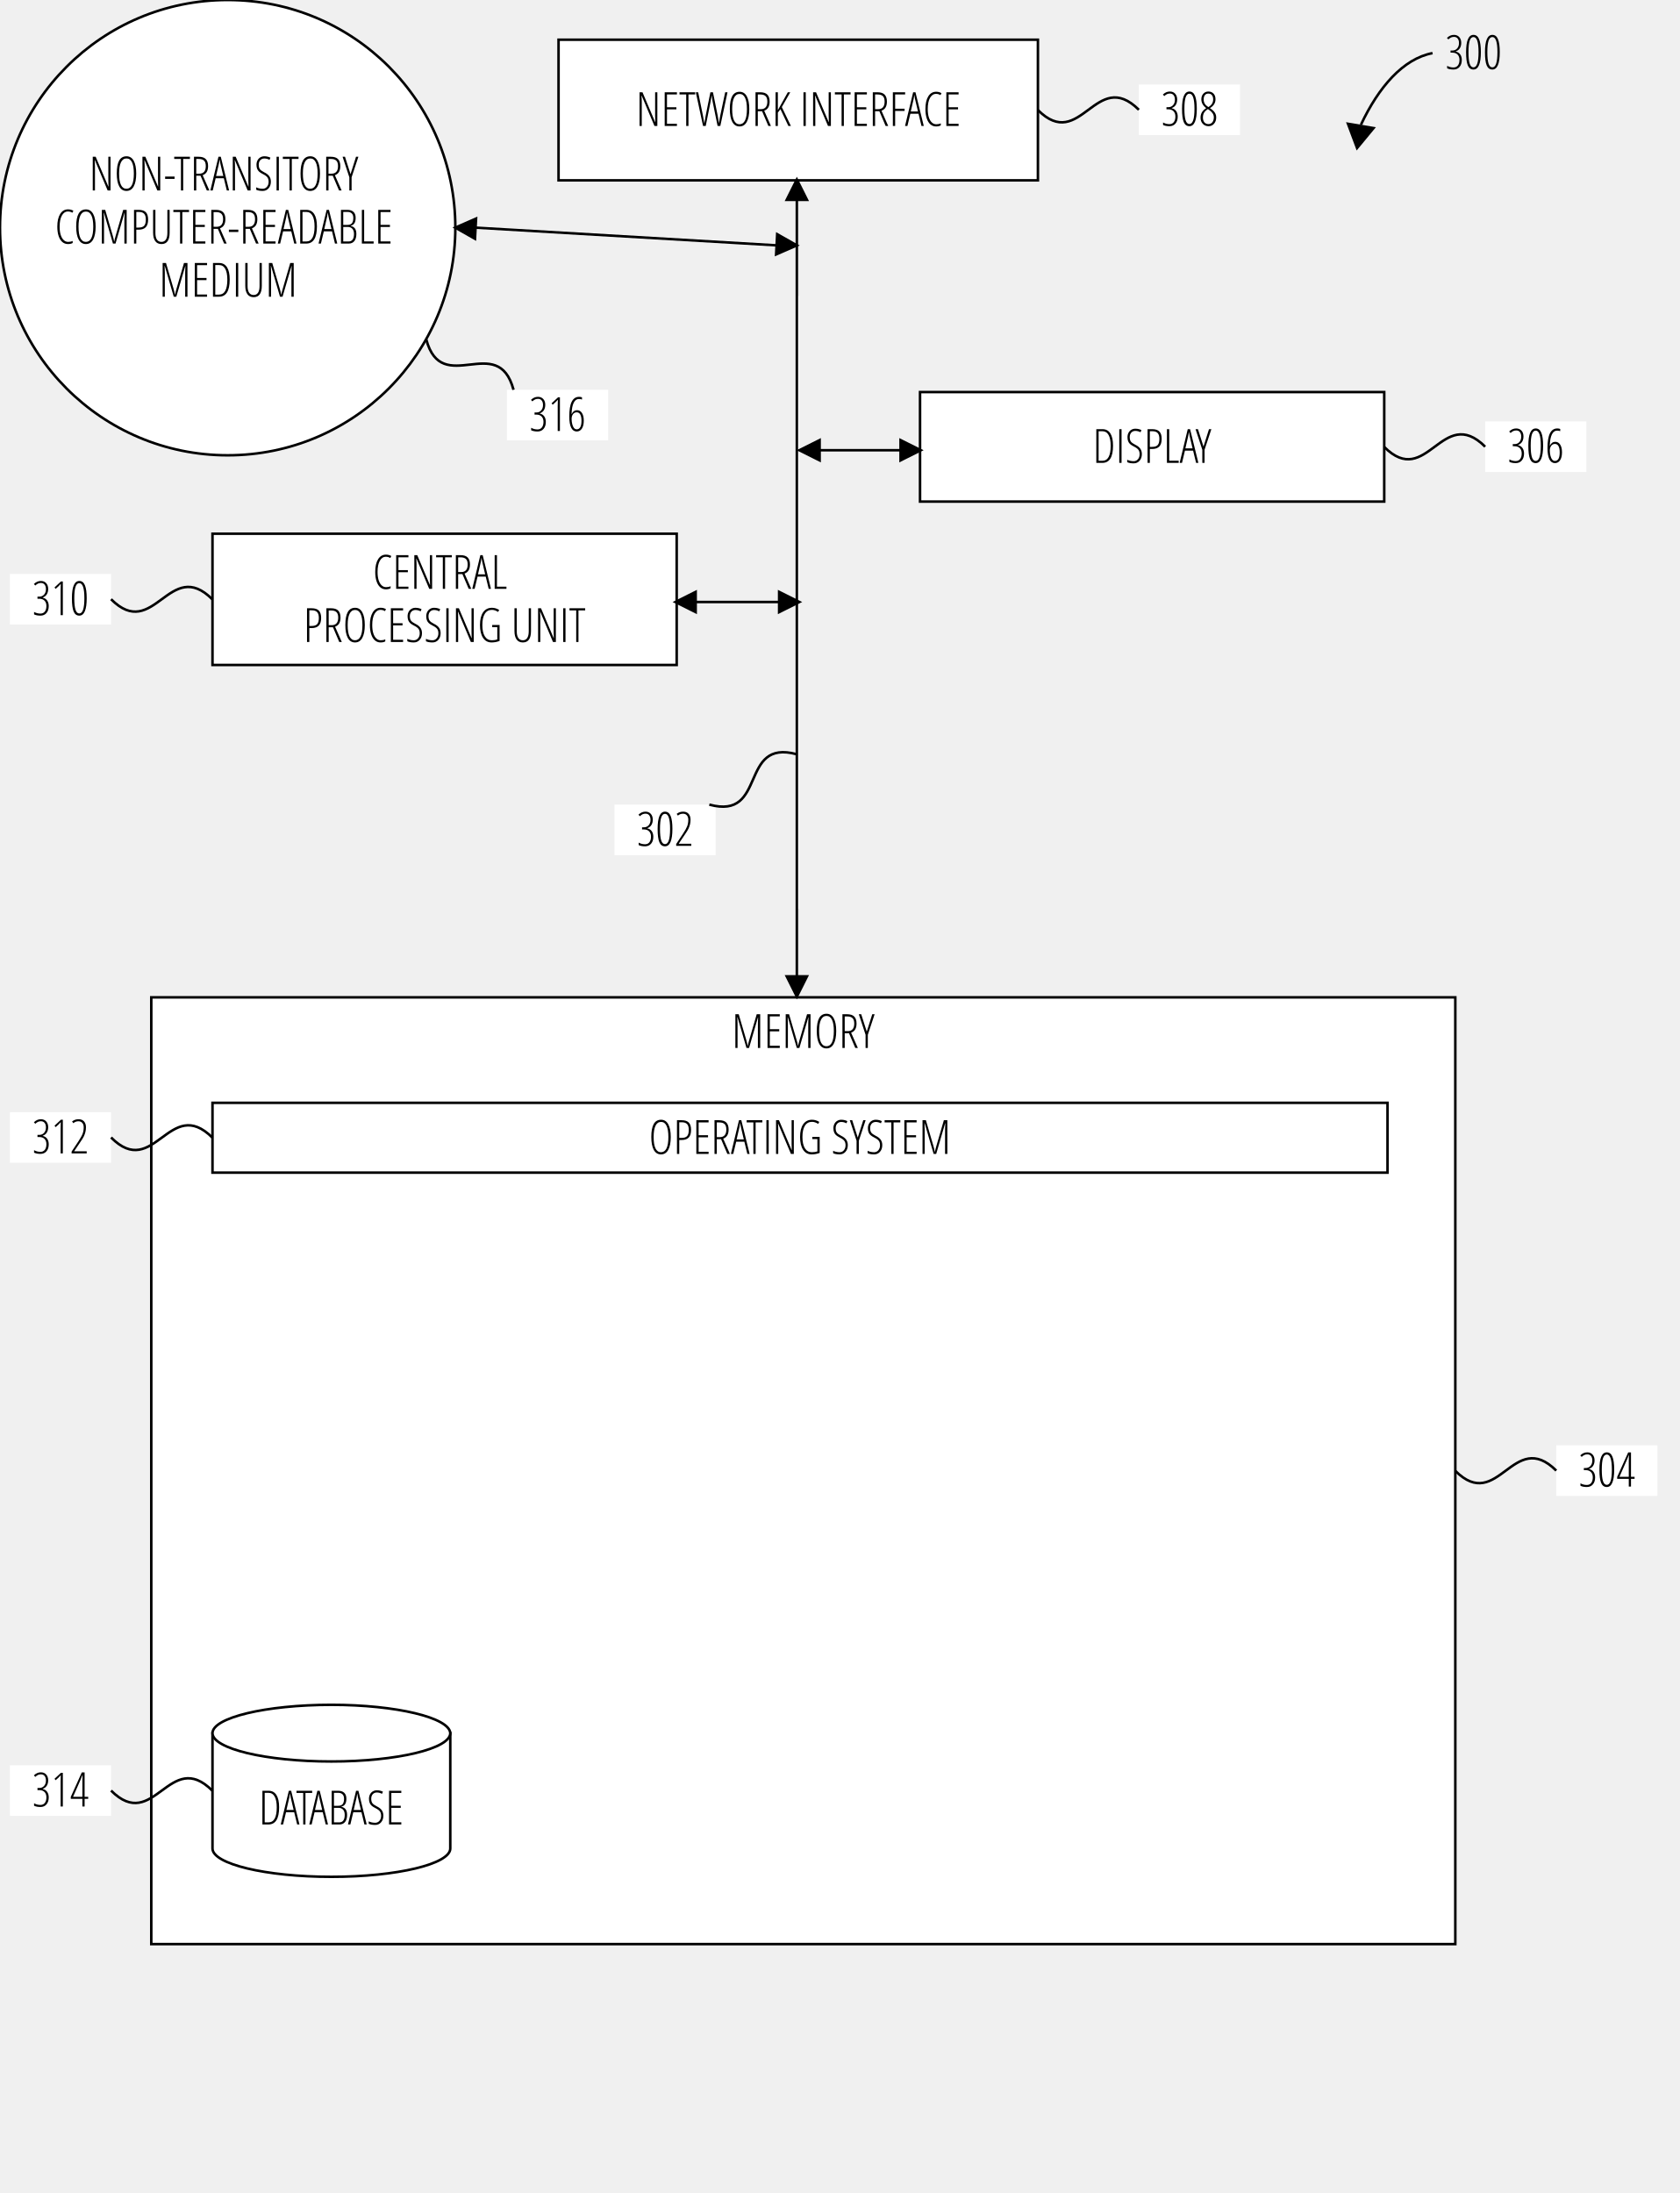
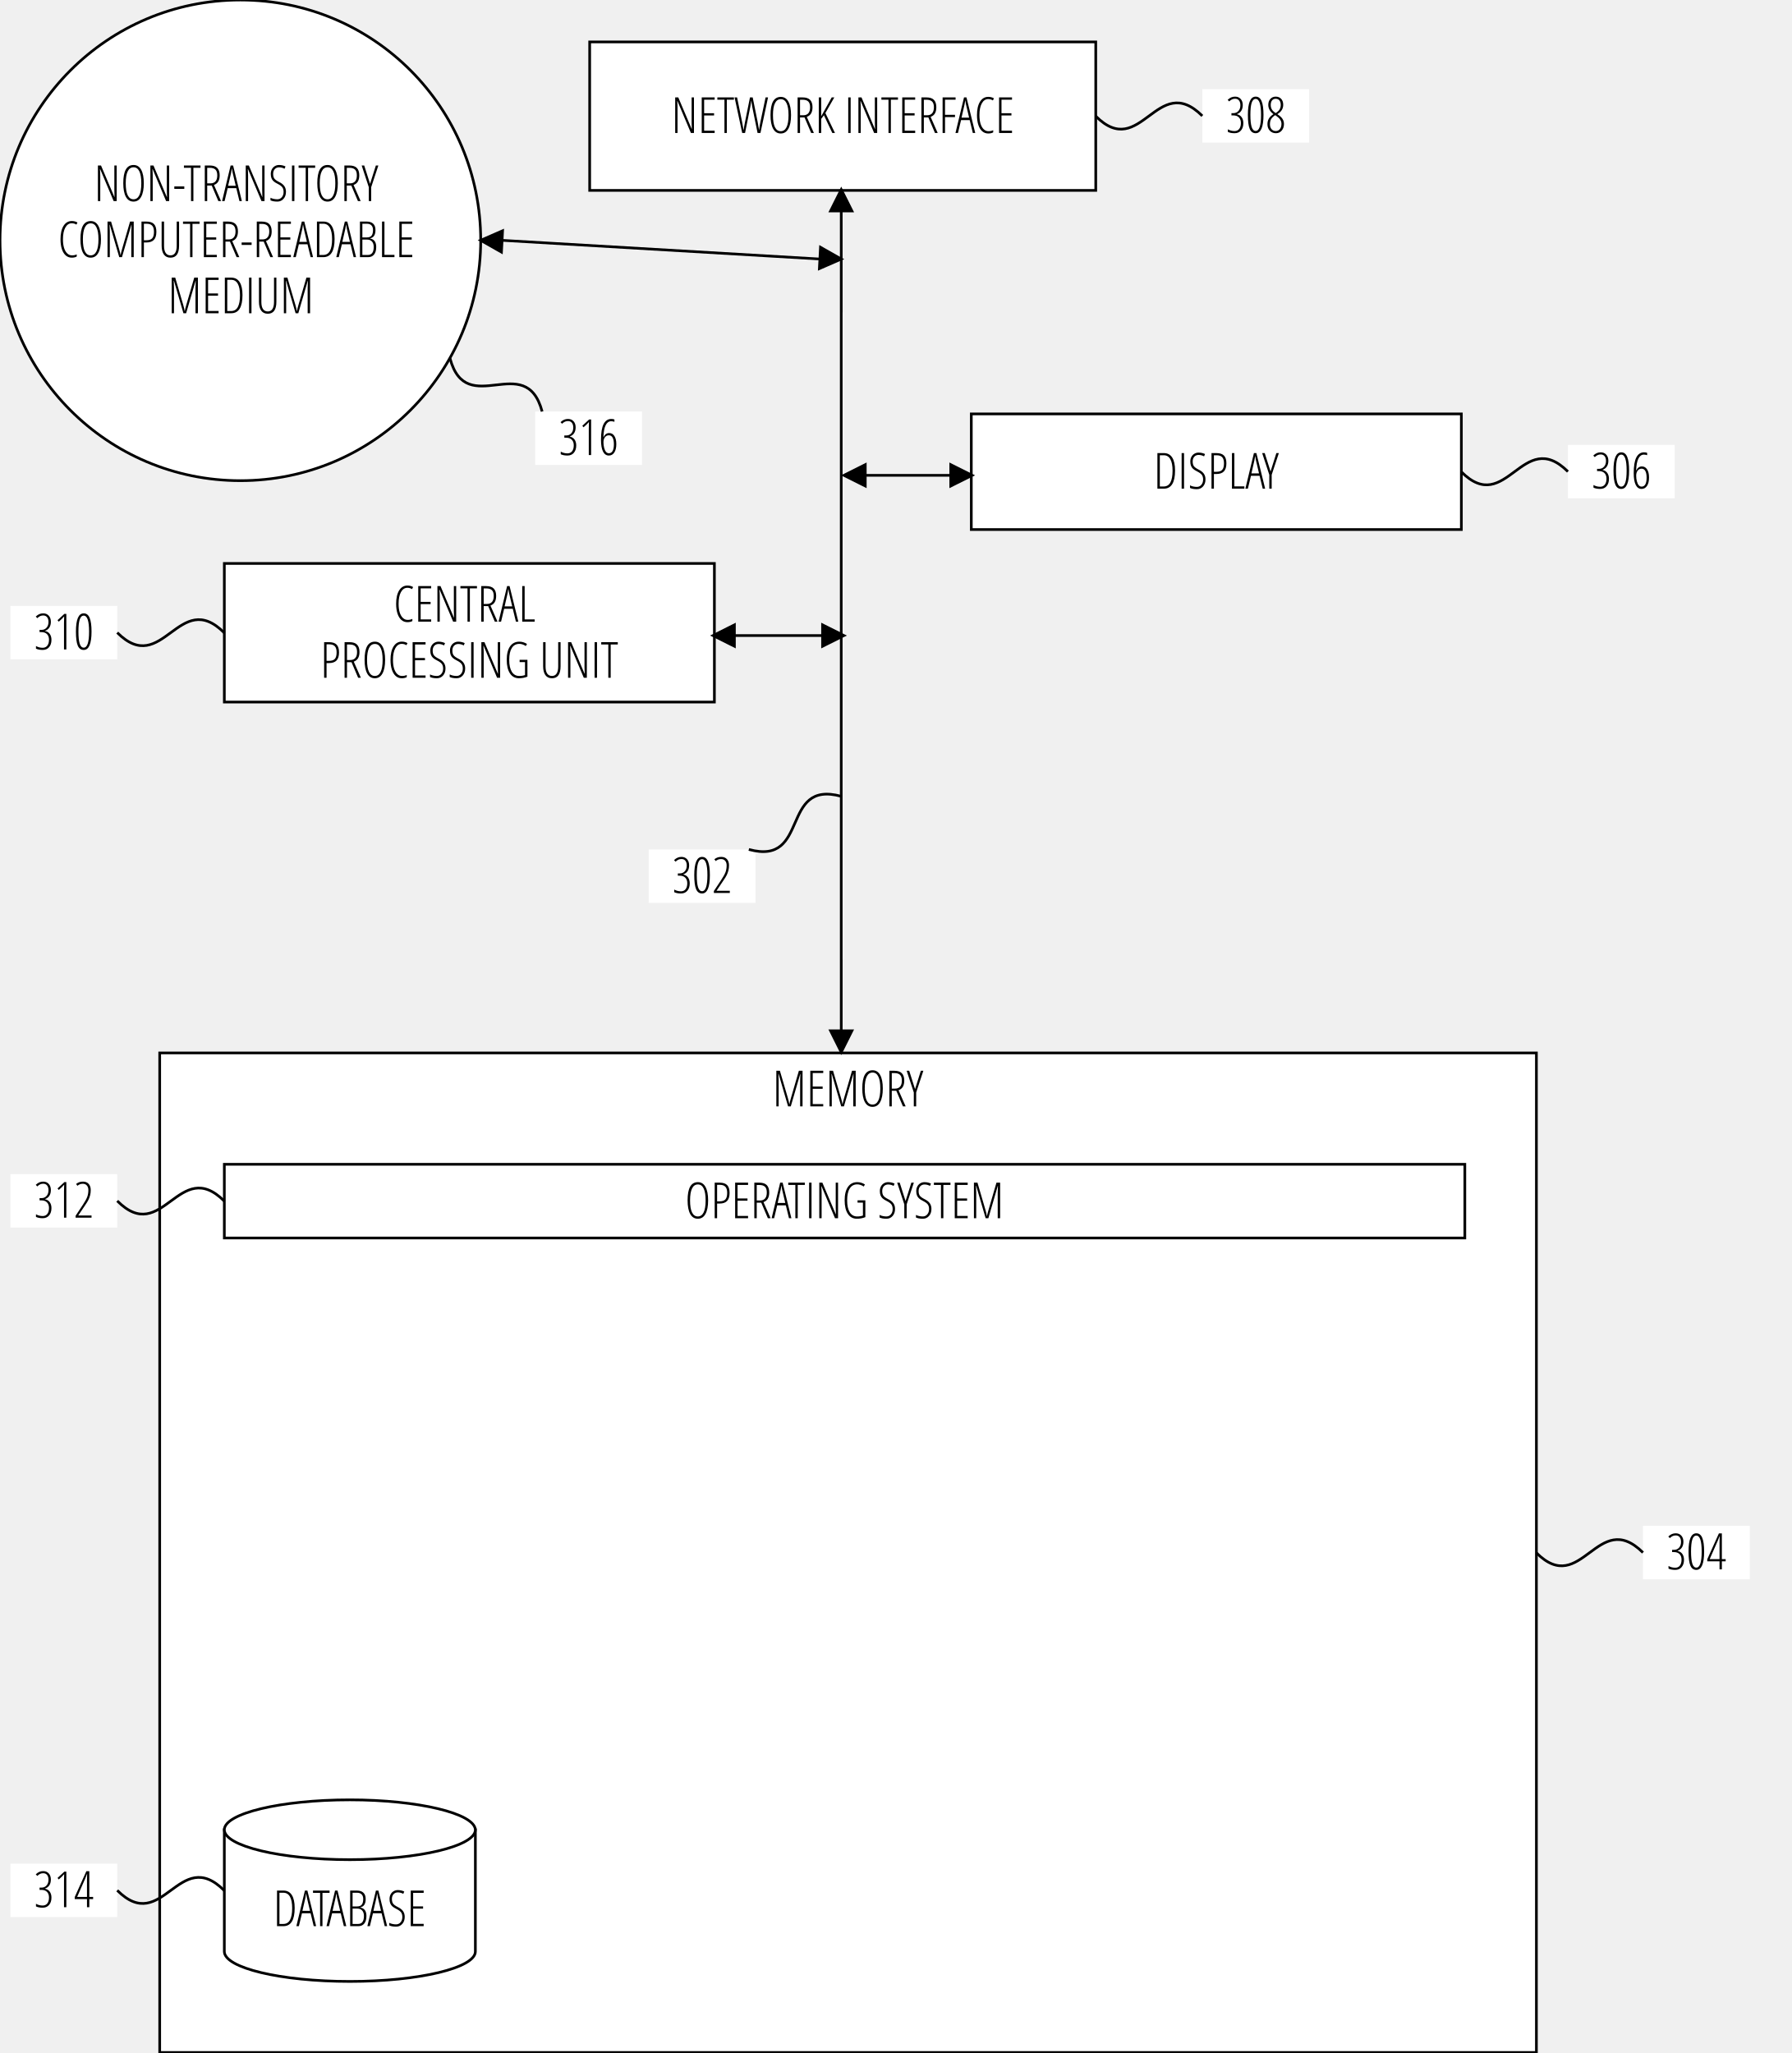
- <svg xmlns="http://www.w3.org/2000/svg" version="1.1" width="664" height="867">
+ <svg xmlns="http://www.w3.org/2000/svg" version="1.1" width="671" height="768.8" viewBox="0 0 671 768.8">
  <g>
-     <g transform="translate(538,21)">
-       <polygon fill="#000000" points="0,0 4.2,11.2 11.8,2" transform="translate(-5.9,27.3)" />
-       <rect fill="none" width="1" height="1" transform="translate(33.3,-0.5)" />
-       <g>
-         <g>
-           <rect x="0" y="0" width="28.3" height="28.3" opacity="0" />
-           <path fill="none" stroke="#000000" stroke-width="1" d="M28.3,0C16.7,2.2,7,13.4,0,28.3" />
-         </g>
-       </g>
-       <rect stroke="none" stroke-width="0" fill="#FFFFFF" x="0" y="0" width="0" height="0" />
-       <path stroke="#000000" fill="none" />
-       <text font-family="OpenSansCondensedLight" font-size="14pt" fill="black" transform="translate(0,0)" />
-       <rect stroke-width="0" fill="none" width="1" height="1" transform="translate(33.3,-0.5)" />
-       <text font-family="OpenSansCondensedLight" font-size="14pt" fill="black" text-decoration="none" transform="translate(33.3,-0.5)">
-         <tspan x="0" y="6.8">300</tspan>
-       </text>
-       <path stroke="#000000" fill="none" transform="translate(33.3,-0.5)" />
-     </g>
    <g transform="translate(315,117)">
      <g>
        <g>
          <path d="M1,0H0v242.3h1V0L1,0z" stroke="none" stroke-dasharray="none" fill="#FFFFFF" />
          <rect x="0" y="11" width="0.9" height="220.2" fill="none" />
          <circle fill="none" cx="0.5" cy="0" r="0.1" />
          <circle fill="none" cx="0.7" cy="0" r="0.1" />
          <circle fill="none" cx="1" cy="61.1" r="0.1" />
          <circle fill="none" cx="1" cy="121.2" r="0.1" />
          <circle fill="none" cx="1" cy="181.2" r="0.1" />
          <circle fill="none" cx="0.7" cy="242.3" r="0.1" />
          <circle fill="none" cx="0.5" cy="242.3" r="0.1" />
          <circle fill="none" cx="0.3" cy="242.3" r="0.1" />
          <circle fill="none" cx="0" cy="181.2" r="0.1" />
          <circle fill="none" cx="0" cy="121.2" r="0.1" />
          <circle fill="none" cx="0" cy="61.1" r="0.1" />
          <circle fill="none" cx="0.3" cy="0" r="0.1" />
        </g>
      </g>
      <rect stroke="none" stroke-width="1" fill="#FFFFFF" x="0" y="0" width="40" height="20" transform="translate(-72.1,201.1)" />
      <path stroke="#000000" fill="none" d="M0,181.2 C-23.1,174.9 -11.5,207.4 -34.6 201.1" />
      <text font-family="OpenSansCondensedLight" font-size="14pt" fill="black" transform="translate(-72.1,201.1)" text-anchor="middle">
        <tspan x="20" y="16.3">302</tspan>
      </text>
      <rect stroke-width="0" fill="none" width="0.9" height="220.2" transform="translate(0,11)" />
      <text font-family="OpenSansCondensedLight" font-size="14pt" fill="black" transform="translate(0,11)" text-anchor="middle">
        <tspan x="0.5" y="116.4"> </tspan>
      </text>
      <path stroke="#000000" fill="none" transform="translate(0,11)" d="M 0 0" />
    </g>
    <g transform="translate(59.8,394.3)">
      <g>
        <g>
          <path d="M515.5,0H0v374.3h515.5V0L515.5,0z" stroke="#000000" stroke-dasharray="none" fill="#FFFFFF" />
          <rect x="22.6" y="17.1" width="470.4" height="340.2" fill="none" />
          <circle fill="none" cx="257.7" cy="0" r="0.1" />
          <circle fill="none" cx="385.5" cy="0" r="0.1" />
          <circle fill="none" cx="515.5" cy="94.4" r="0.1" />
          <circle fill="none" cx="515.5" cy="187.2" r="0.1" />
          <circle fill="none" cx="515.5" cy="279.9" r="0.1" />
          <circle fill="none" cx="385.5" cy="374.3" r="0.1" />
          <circle fill="none" cx="257.7" cy="374.3" r="0.1" />
          <circle fill="none" cx="130" cy="374.3" r="0.1" />
          <circle fill="none" cx="0" cy="279.9" r="0.1" />
          <circle fill="none" cx="0" cy="187.2" r="0.1" />
          <circle fill="none" cx="0" cy="94.4" r="0.1" />
          <circle fill="none" cx="130" cy="0" r="0.1" />
        </g>
      </g>
      <rect stroke="none" stroke-width="1" fill="#FFFFFF" x="0" y="0" width="40" height="20" transform="translate(555.4,177.1)" />
      <path stroke="#000000" fill="none" d="M515.5,187.2 C532.4,204.1 538.4,170.2 555.4 187.1" />
      <text font-family="OpenSansCondensedLight" font-size="14pt" fill="black" transform="translate(555.4,177.1)" text-anchor="middle">
        <tspan x="20" y="16.3">304</tspan>
      </text>
      <rect stroke-width="0" fill="none" width="470.4" height="340.2" transform="translate(22.6,17.1)" />
      <text font-family="OpenSansCondensedLight" font-size="14pt" fill="black" transform="translate(22.6,17.1)" text-anchor="middle">
        <tspan x="235.2" y="176.4"> </tspan>
      </text>
      <path stroke="#000000" fill="none" transform="translate(22.6,17.1)" d="M 0 0" />
    </g>
    <g transform="translate(363.7,155)">
      <g>
        <g>
          <path d="M183.5,0H0v43.3h183.5V0L183.5,0z" stroke="#000000" stroke-dasharray="none" fill="#FFFFFF" />
          <rect x="8" y="2" width="167.5" height="39.4" fill="none" />
          <circle fill="none" cx="91.7" cy="0" r="0.1" />
          <circle fill="none" cx="137.2" cy="0" r="0.1" />
          <circle fill="none" cx="183.5" cy="10.9" r="0.1" />
          <circle fill="none" cx="183.5" cy="21.7" r="0.1" />
          <circle fill="none" cx="183.5" cy="32.4" r="0.1" />
          <circle fill="none" cx="137.2" cy="43.3" r="0.1" />
          <circle fill="none" cx="91.7" cy="43.3" r="0.1" />
          <circle fill="none" cx="46.3" cy="43.3" r="0.1" />
          <circle fill="none" cx="0" cy="32.4" r="0.1" />
          <circle fill="none" cx="0" cy="21.7" r="0.1" />
          <circle fill="none" cx="0" cy="10.9" r="0.1" />
          <circle fill="none" cx="46.3" cy="0" r="0.1" />
        </g>
      </g>
      <rect stroke="none" stroke-width="1" fill="#FFFFFF" x="0" y="0" width="40" height="20" transform="translate(223.4,11.6)" />
      <path stroke="#000000" fill="none" d="M183.5,21.7 C200.4,38.6 206.4,4.7 223.4 21.6" />
      <text font-family="OpenSansCondensedLight" font-size="14pt" fill="black" transform="translate(223.4,11.6)" text-anchor="middle">
        <tspan x="20" y="16.3">306</tspan>
      </text>
      <rect stroke-width="0" fill="none" width="167.5" height="39.4" transform="translate(8,2)" />
      <text font-family="OpenSansCondensedLight" font-size="14pt" fill="black" transform="translate(8,2)" text-anchor="middle">
        <tspan x="83.7" y="26">DISPLAY</tspan>
      </text>
      <path stroke="#000000" fill="none" transform="translate(8,2)" d="M 0 0" />
    </g>
    <g transform="translate(270.3,396.3)">
      <g>
        <g>
          <path d="M94.5,0H0v23.3h94.5V0L94.5,0z" stroke="none" stroke-dasharray="none" fill="#FFFFFF" />
          <rect x="4.1" y="1.1" width="86.2" height="21.2" fill="none" />
          <circle fill="none" cx="47.2" cy="0" r="0.1" />
          <circle fill="none" cx="70.7" cy="0" r="0.1" />
          <circle fill="none" cx="94.5" cy="5.9" r="0.1" />
          <circle fill="none" cx="94.5" cy="11.7" r="0.1" />
          <circle fill="none" cx="94.5" cy="17.4" r="0.1" />
          <circle fill="none" cx="70.7" cy="23.3" r="0.1" />
          <circle fill="none" cx="47.2" cy="23.3" r="0.1" />
          <circle fill="none" cx="23.8" cy="23.3" r="0.1" />
          <circle fill="none" cx="0" cy="17.4" r="0.1" />
          <circle fill="none" cx="0" cy="11.7" r="0.1" />
          <circle fill="none" cx="0" cy="5.9" r="0.1" />
          <circle fill="none" cx="23.8" cy="0" r="0.1" />
        </g>
      </g>
      <rect stroke="none" stroke-width="0" fill="#FFFFFF" x="0" y="0" width="0" height="0" transform="translate(94.4,11.6)" />
      <path stroke="#000000" fill="none" d="" />
      <text font-family="OpenSansCondensedLight" font-size="14pt" fill="black" transform="translate(94.4,11.6)" />
      <rect stroke-width="0" fill="none" width="86.2" height="21.2" transform="translate(4.1,1.1)" />
      <text font-family="OpenSansCondensedLight" font-size="14pt" fill="black" transform="translate(4.1,1.1)" text-anchor="middle">
        <tspan x="43.1" y="16.9">MEMORY</tspan>
      </text>
      <path stroke="#000000" fill="none" transform="translate(4.1,1.1)" d="M 0 0" />
    </g>
    <g transform="translate(220.8,15.7)">
      <g>
        <g>
          <path d="M189.5,0H0v55.6h189.5V0L189.5,0z" stroke="#000000" stroke-dasharray="none" fill="#FFFFFF" />
          <rect x="8.3" y="2.5" width="172.9" height="50.6" fill="none" />
          <circle fill="none" cx="94.7" cy="0" r="0.1" />
          <circle fill="none" cx="141.7" cy="0" r="0.1" />
          <circle fill="none" cx="189.5" cy="14" r="0.1" />
          <circle fill="none" cx="189.5" cy="27.8" r="0.1" />
          <circle fill="none" cx="189.5" cy="41.6" r="0.1" />
          <circle fill="none" cx="141.7" cy="55.6" r="0.1" />
          <circle fill="none" cx="94.7" cy="55.6" r="0.1" />
          <circle fill="none" cx="47.8" cy="55.6" r="0.1" />
          <circle fill="none" cx="0" cy="41.6" r="0.1" />
          <circle fill="none" cx="0" cy="27.8" r="0.1" />
          <circle fill="none" cx="0" cy="14" r="0.1" />
          <circle fill="none" cx="47.8" cy="0" r="0.1" />
        </g>
      </g>
      <rect stroke="none" stroke-width="1" fill="#FFFFFF" x="0" y="0" width="40" height="20" transform="translate(229.4,17.7)" />
      <path stroke="#000000" fill="none" d="M189.5,27.8 C206.4,44.7 212.4,10.8 229.4 27.7" />
      <text font-family="OpenSansCondensedLight" font-size="14pt" fill="black" transform="translate(229.4,17.7)" text-anchor="middle">
        <tspan x="20" y="16.3">308</tspan>
      </text>
      <rect stroke-width="0" fill="none" width="172.9" height="50.6" transform="translate(8.3,2.5)" />
      <text font-family="OpenSansCondensedLight" font-size="14pt" fill="black" transform="translate(8.3,2.5)" text-anchor="middle">
        <tspan x="86.5" y="31.6">NETWORK INTERFACE</tspan>
      </text>
      <path stroke="#000000" fill="none" transform="translate(8.3,2.5)" d="M 0 0" />
    </g>
    <g transform="translate(84,211)">
      <g>
        <g>
          <path d="M183.5,0H0v51.9h183.5V0L183.5,0z" stroke="#000000" stroke-dasharray="none" fill="#FFFFFF" />
          <rect x="8" y="2.4" width="167.5" height="47.2" fill="none" />
          <circle fill="none" cx="91.7" cy="0" r="0.1" />
          <circle fill="none" cx="137.2" cy="0" r="0.1" />
          <circle fill="none" cx="183.5" cy="13.1" r="0.1" />
          <circle fill="none" cx="183.5" cy="26" r="0.1" />
          <circle fill="none" cx="183.5" cy="38.8" r="0.1" />
          <circle fill="none" cx="137.2" cy="51.9" r="0.1" />
          <circle fill="none" cx="91.7" cy="51.9" r="0.1" />
          <circle fill="none" cx="46.3" cy="51.9" r="0.1" />
          <circle fill="none" cx="0" cy="38.8" r="0.1" />
          <circle fill="none" cx="0" cy="26" r="0.1" />
          <circle fill="none" cx="0" cy="13.1" r="0.1" />
          <circle fill="none" cx="46.3" cy="0" r="0.1" />
        </g>
      </g>
      <rect stroke="none" stroke-width="1" fill="#FFFFFF" x="0" y="0" width="40" height="20" transform="translate(-80.1,15.9)" />
      <path stroke="#000000" fill="none" d="M0,26 C-17,8.9 -23.1,42.9 -40.1 25.9" />
      <text font-family="OpenSansCondensedLight" font-size="14pt" fill="black" transform="translate(-80.1,15.9)" text-anchor="middle">
        <tspan x="20" y="16.3">310</tspan>
      </text>
      <rect stroke-width="0" fill="none" width="167.5" height="47.2" transform="translate(8,2.4)" />
      <text font-family="OpenSansCondensedLight" font-size="14pt" fill="black" transform="translate(8,2.4)" text-anchor="middle">
        <tspan x="83.7" y="19.4">CENTRAL</tspan>
        <tspan x="83.7" y="40.4">PROCESSING UNIT</tspan>
      </text>
      <path stroke="#000000" fill="none" transform="translate(8,2.4)" d="M 0 0" />
    </g>
    <g>
      <path stroke="black" stroke-dasharray="none" d="M 275 238 308 238" fill="none" />
      <path fill="black" stroke="black" d="M 8 0 L 0 4 L 8 8 z" transform="translate(267,234) scale(1,1) rotate(0)" />
      <path fill="black" stroke="black" d="M 8 0 L 0 4 L 8 8 z" transform="translate(316,242) scale(1,1) rotate(-180)" />
      <g>
        <g label-idx="0" cursor="move" transform="translate(291.5, 238)">
          <rect fill="white" rx="3" ry="3" x="0" y="0" width="0" height="0" />
          <text text-anchor="middle" font-size="14pt" font-family="OpenSansCondensedLight" y="0.8em" display="none" xml:space="preserve" transform="translate(0,0)" />
        </g>
      </g>
    </g>
    <g>
      <path stroke="black" stroke-dasharray="none" d="M 356 178 324 178" fill="none" />
      <path fill="black" stroke="black" d="M 8 0 L 0 4 L 8 8 z" transform="translate(364,182) scale(1,1) rotate(-180)" />
      <path fill="black" stroke="black" d="M 8 0 L 0 4 L 8 8 z" transform="translate(316,174) scale(1,1) rotate(0)" />
      <g>
        <g label-idx="0" cursor="move" transform="translate(340, 178)">
          <rect fill="white" rx="3" ry="3" x="0" y="0" width="0" height="0" />
          <text text-anchor="middle" font-size="14pt" font-family="OpenSansCondensedLight" y="0.8em" display="none" xml:space="preserve" transform="translate(0,0)" />
        </g>
      </g>
    </g>
    <g transform="translate(84,436)">
      <g>
        <g>
          <path d="M464.5,0H0v27.6h464.5V0L464.5,0z" stroke="#000000" stroke-dasharray="none" fill="#FFFFFF" />
          <rect x="20.3" y="1.3" width="423.9" height="25.1" fill="none" />
          <circle fill="none" cx="232.2" cy="0" r="0.1" />
          <circle fill="none" cx="347.4" cy="0" r="0.1" />
          <circle fill="none" cx="464.5" cy="7" r="0.1" />
          <circle fill="none" cx="464.5" cy="13.8" r="0.1" />
          <circle fill="none" cx="464.5" cy="20.7" r="0.1" />
          <circle fill="none" cx="347.4" cy="27.6" r="0.1" />
          <circle fill="none" cx="232.2" cy="27.6" r="0.1" />
          <circle fill="none" cx="117.2" cy="27.6" r="0.1" />
          <circle fill="none" cx="0" cy="20.7" r="0.1" />
          <circle fill="none" cx="0" cy="13.8" r="0.1" />
          <circle fill="none" cx="0" cy="7" r="0.1" />
          <circle fill="none" cx="117.2" cy="0" r="0.1" />
        </g>
      </g>
      <rect stroke="none" stroke-width="1" fill="#FFFFFF" x="0" y="0" width="40" height="20" transform="translate(-80.1,3.7)" />
      <path stroke="#000000" fill="none" d="M0,13.8 C-17,-3.2 -23.1,30.8 -40.1 13.7" />
      <text font-family="OpenSansCondensedLight" font-size="14pt" fill="black" transform="translate(-80.1,3.7)" text-anchor="middle">
        <tspan x="20" y="16.3">312</tspan>
      </text>
      <rect stroke-width="0" fill="none" width="423.9" height="25.1" transform="translate(20.3,1.3)" />
      <text font-family="OpenSansCondensedLight" font-size="14pt" fill="black" transform="translate(20.3,1.3)" text-anchor="middle">
        <tspan x="211.9" y="18.9">OPERATING SYSTEM</tspan>
      </text>
      <path stroke="#000000" fill="none" transform="translate(20.3,1.3)" d="M 0 0" />
    </g>
    <g transform="translate(84,674)">
      <g>
        <g>
          <g stroke="#000000" stroke-dasharray="none" fill="#FFFFFF">
            <path d="M93.7,11.2H0v45.6c0,6.1,21,11.2,47,11.2s47,-5.1,47,-11.2v-45.6L93.7,11.2L93.7,11.2z" />
            <path d="M47,0C21,0,0,5.1,0,11.2s21,11.2,47,11.2s47,-5.1,47,-11.2C93.7,5.1,72.7,0,47,0L47,0z" />
          </g>
          <rect x="5" y="24.9" width="83.8" height="32.2" fill="none" />
          <circle fill="none" cx="47" cy="0" r="0.1" />
          <circle fill="none" cx="71.6" cy="1.7" r="0.1" />
          <circle fill="none" cx="94" cy="11.2" r="0.1" />
          <circle fill="none" cx="94" cy="34" r="0.1" />
          <circle fill="none" cx="94" cy="56.8" r="0.1" />
          <circle fill="none" cx="72.9" cy="66.1" r="0.1" />
          <circle fill="none" cx="47" cy="68" r="0.1" />
          <circle fill="none" cx="19.7" cy="65.8" r="0.1" />
          <circle fill="none" cx="0" cy="56.8" r="0.1" />
          <circle fill="none" cx="0" cy="34" r="0.1" />
          <circle fill="none" cx="0" cy="11.2" r="0.1" />
          <circle fill="none" cx="22.2" cy="1.7" r="0.1" />
        </g>
      </g>
      <rect stroke="none" stroke-width="1" fill="#FFFFFF" x="0" y="0" width="40" height="20" transform="translate(-80.1,23.9)" />
      <path stroke="#000000" fill="none" d="M0,34 C-17,16.9 -23.1,50.9 -40.1 33.9" />
      <text font-family="OpenSansCondensedLight" font-size="14pt" fill="black" transform="translate(-80.1,23.9)" text-anchor="middle">
        <tspan x="20" y="16.3">314</tspan>
      </text>
      <rect stroke-width="0" fill="none" width="83.8" height="32.2" transform="translate(5,24.9)" />
      <text font-family="OpenSansCondensedLight" font-size="14pt" fill="black" transform="translate(5,24.9)" text-anchor="middle">
        <tspan x="41.9" y="22.4">DATABASE</tspan>
      </text>
      <path stroke="#000000" fill="none" transform="translate(5,24.9)" d="M 0 0" />
    </g>
    <g>
      <path stroke="black" stroke-dasharray="none" d="M 315 386 315 79" fill="none" />
      <path fill="black" stroke="black" d="M 8 0 L 0 4 L 8 8 z" transform="translate(311,394) scale(1,1) rotate(-90)" />
      <path fill="black" stroke="black" d="M 8 0 L 0 4 L 8 8 z" transform="translate(319,71) scale(1,1) rotate(-270)" />
      <g>
        <g label-idx="0" cursor="move" transform="translate(315, 232.5)">
          <rect fill="white" rx="3" ry="3" x="0" y="0" width="0" height="0" />
          <text text-anchor="middle" font-size="14pt" font-family="OpenSansCondensedLight" y="0.8em" display="none" xml:space="preserve" transform="translate(0,0)" />
        </g>
      </g>
    </g>
    <g transform="translate(0,0)">
      <g>
        <g>
          <path d="M90,0C40.2,0,0,40.4,0,90s40.2,90,90,90s90,-40.4,90,-90S140,0,90,0L90,0z" stroke="#000000" stroke-dasharray="none" fill="#FFFFFF" />
          <rect x="17.7" y="45.8" width="145" height="88.5" fill="none" />
          <circle fill="none" cx="90.3" cy="0" r="0.1" />
          <circle fill="none" cx="133.1" cy="11" r="0.1" />
          <circle fill="none" cx="168.6" cy="46" r="0.1" />
          <circle fill="none" cx="180.1" cy="90" r="0.1" />
          <circle fill="none" cx="168.5" cy="134.2" r="0.1" />
          <circle fill="none" cx="134.3" cy="168.4" r="0.1" />
          <circle fill="none" cx="90" cy="180.1" r="0.1" />
          <circle fill="none" cx="45.6" cy="168.4" r="0.1" />
          <circle fill="none" cx="11.6" cy="134.2" r="0.1" />
          <circle fill="none" cx="0" cy="89.2" r="0.1" />
          <circle fill="none" cx="11.5" cy="46" r="0.1" />
          <circle fill="none" cx="46.8" cy="11" r="0.1" />
        </g>
      </g>
      <rect stroke="none" stroke-width="1" fill="#FFFFFF" x="0" y="0" width="40" height="20" transform="translate(200.4,154.1)" />
      <path stroke="#000000" fill="none" d="M168.5,134.2 C174.7,157.3 196.8,131 203 154.1" />
      <text font-family="OpenSansCondensedLight" font-size="14pt" fill="black" transform="translate(200.4,154.1)" text-anchor="middle">
        <tspan x="20" y="16.3">316</tspan>
      </text>
      <rect stroke-width="0" fill="none" width="145" height="88.5" transform="translate(17.7,45.8)" />
      <text font-family="OpenSansCondensedLight" font-size="14pt" fill="black" transform="translate(17.7,45.8)" text-anchor="middle">
        <tspan x="72.5" y="29.5">NON-TRANSITORY</tspan>
        <tspan x="72.5" y="50.5">COMPUTER-READABLE </tspan>
        <tspan x="72.5" y="71.5">MEDIUM</tspan>
      </text>
      <path stroke="#000000" fill="none" transform="translate(17.7,45.8)" d="M 0 0" />
    </g>
    <g>
      <path stroke="black" stroke-dasharray="none" d="M 188 90 307 97" fill="none" />
      <path fill="black" stroke="black" d="M 8 0 L 0 4 L 8 8 z" transform="translate(180.2,86) scale(1,1) rotate(3)" />
      <path fill="black" stroke="black" d="M 8 0 L 0 4 L 8 8 z" transform="translate(314.8,101) scale(1,1) rotate(-177)" />
      <g>
        <g label-idx="0" cursor="move" transform="translate(247.5, 93.5)">
          <rect fill="white" rx="3" ry="3" x="0" y="0" width="0" height="0" />
          <text text-anchor="middle" font-size="14pt" font-family="OpenSansCondensedLight" y="0.8em" display="none" xml:space="preserve" transform="translate(0,0)" />
        </g>
      </g>
    </g>
  </g>
  <defs />
</svg>
